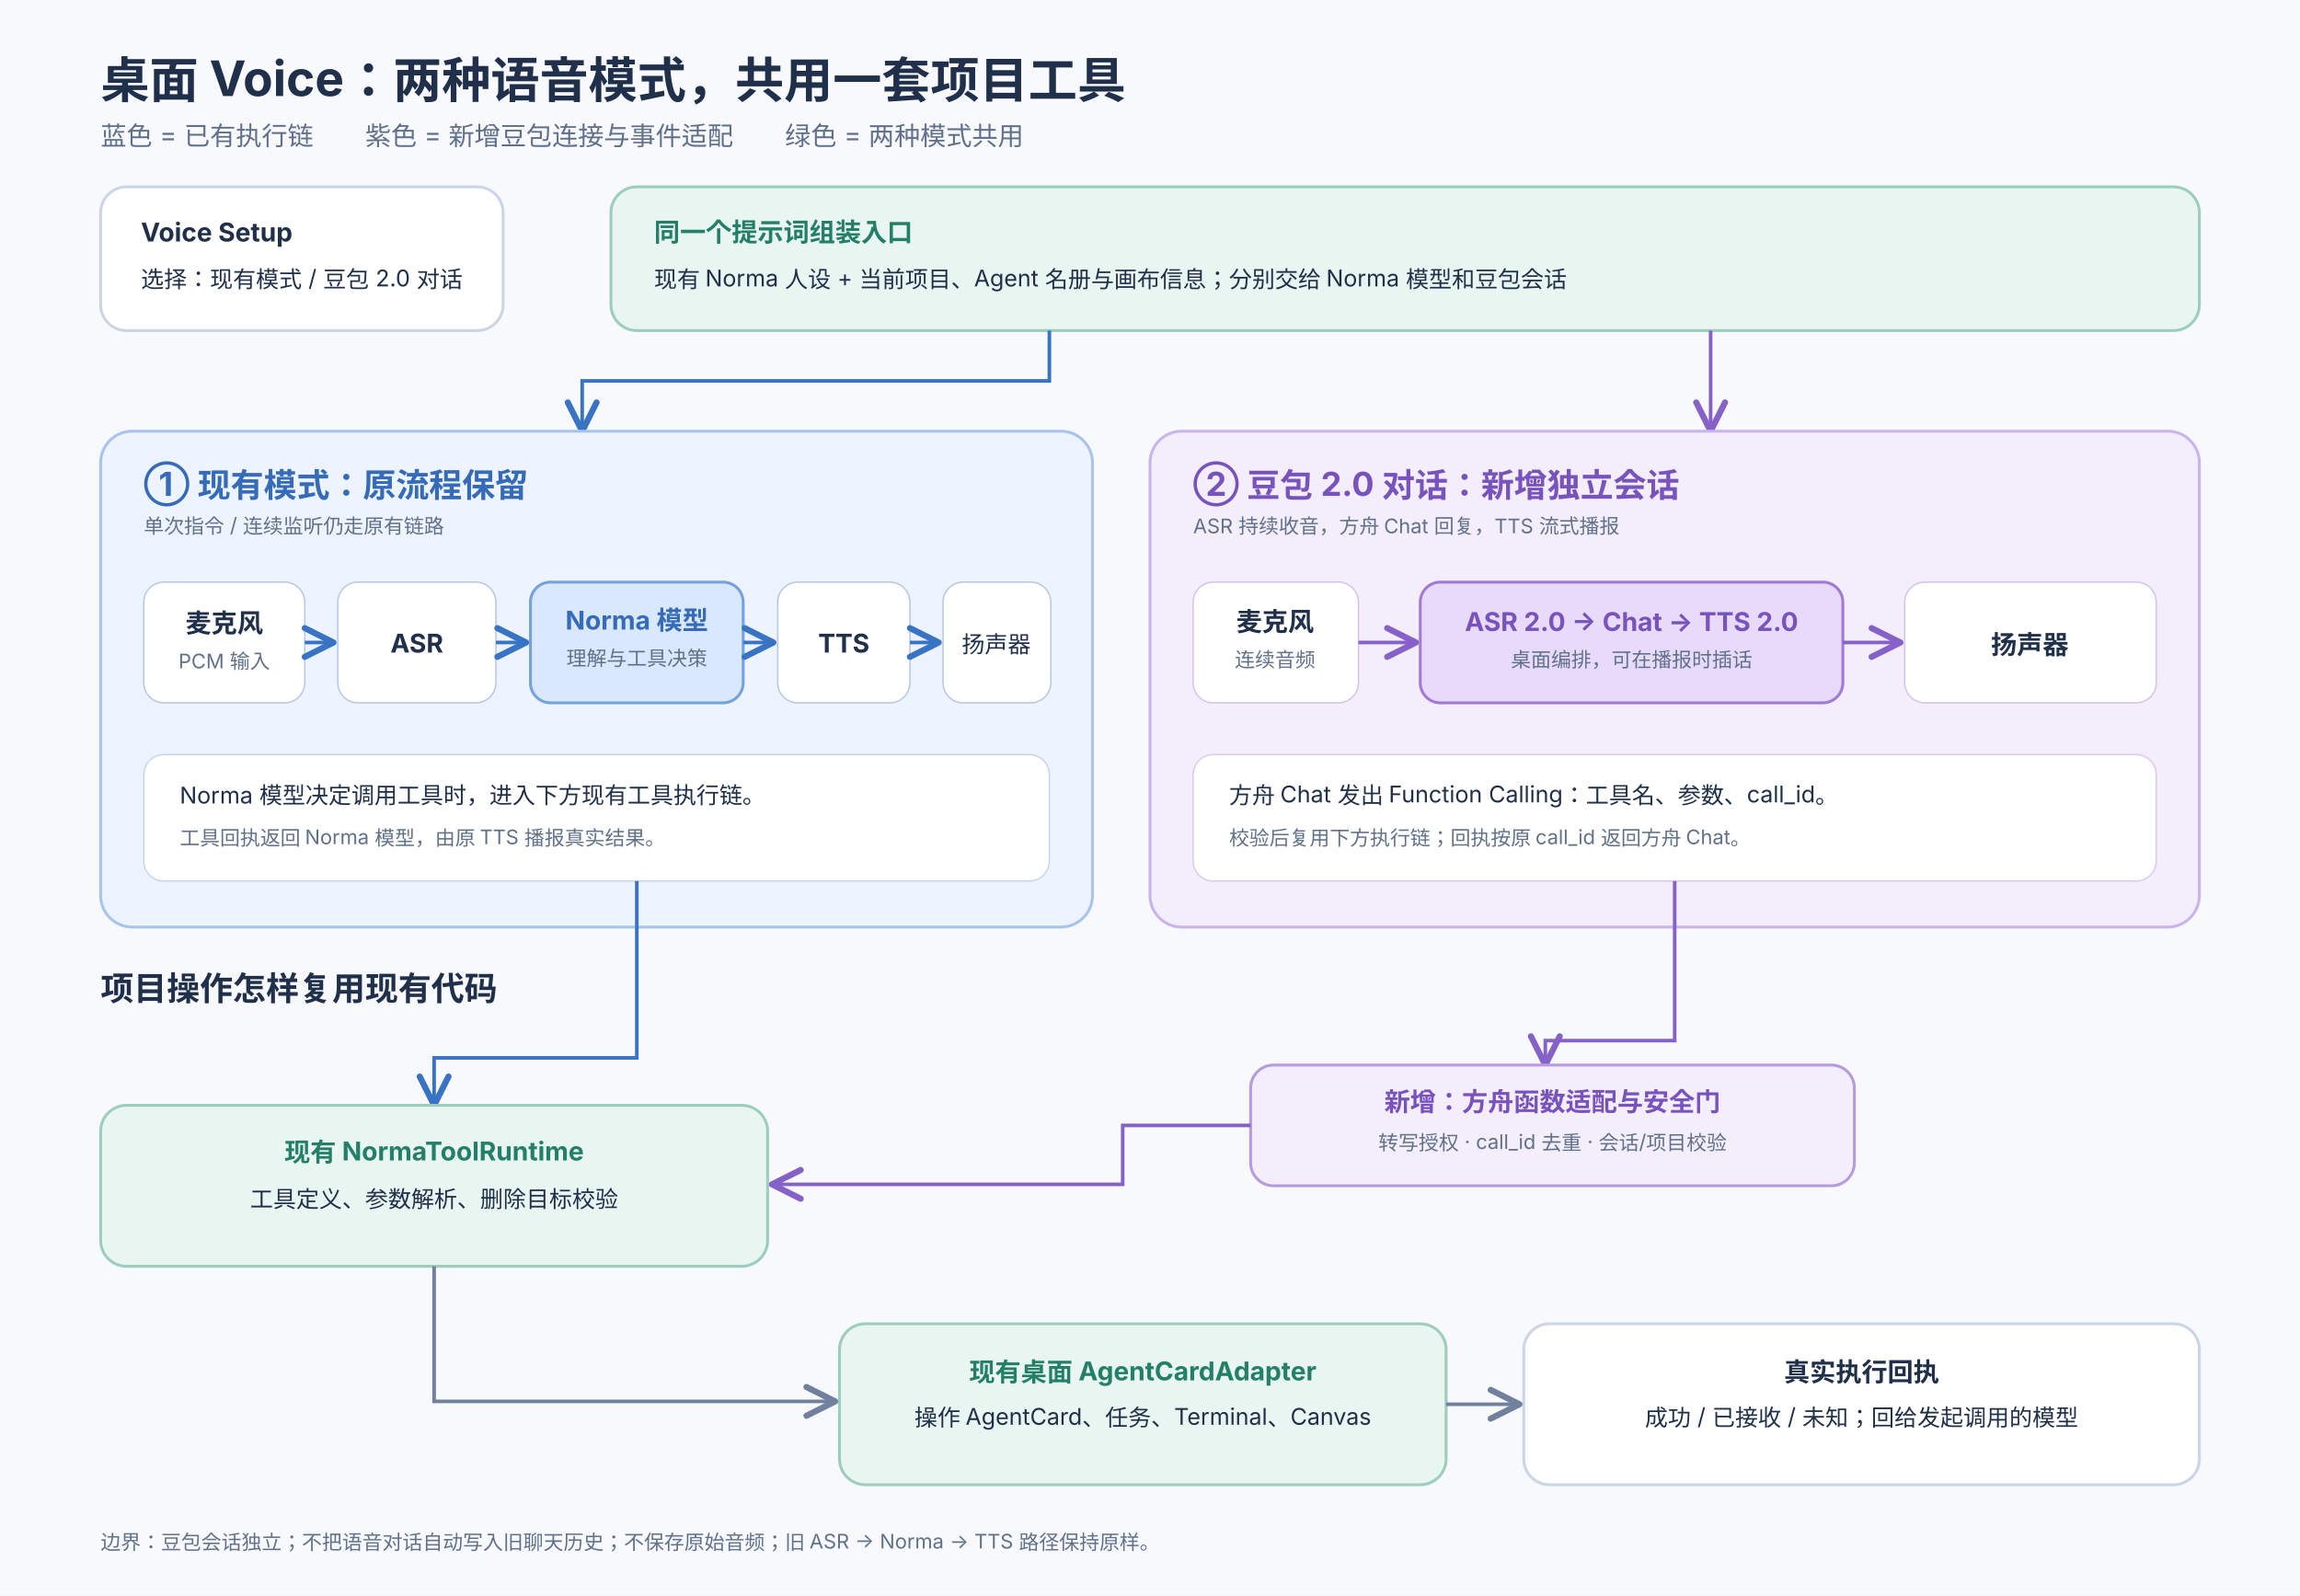
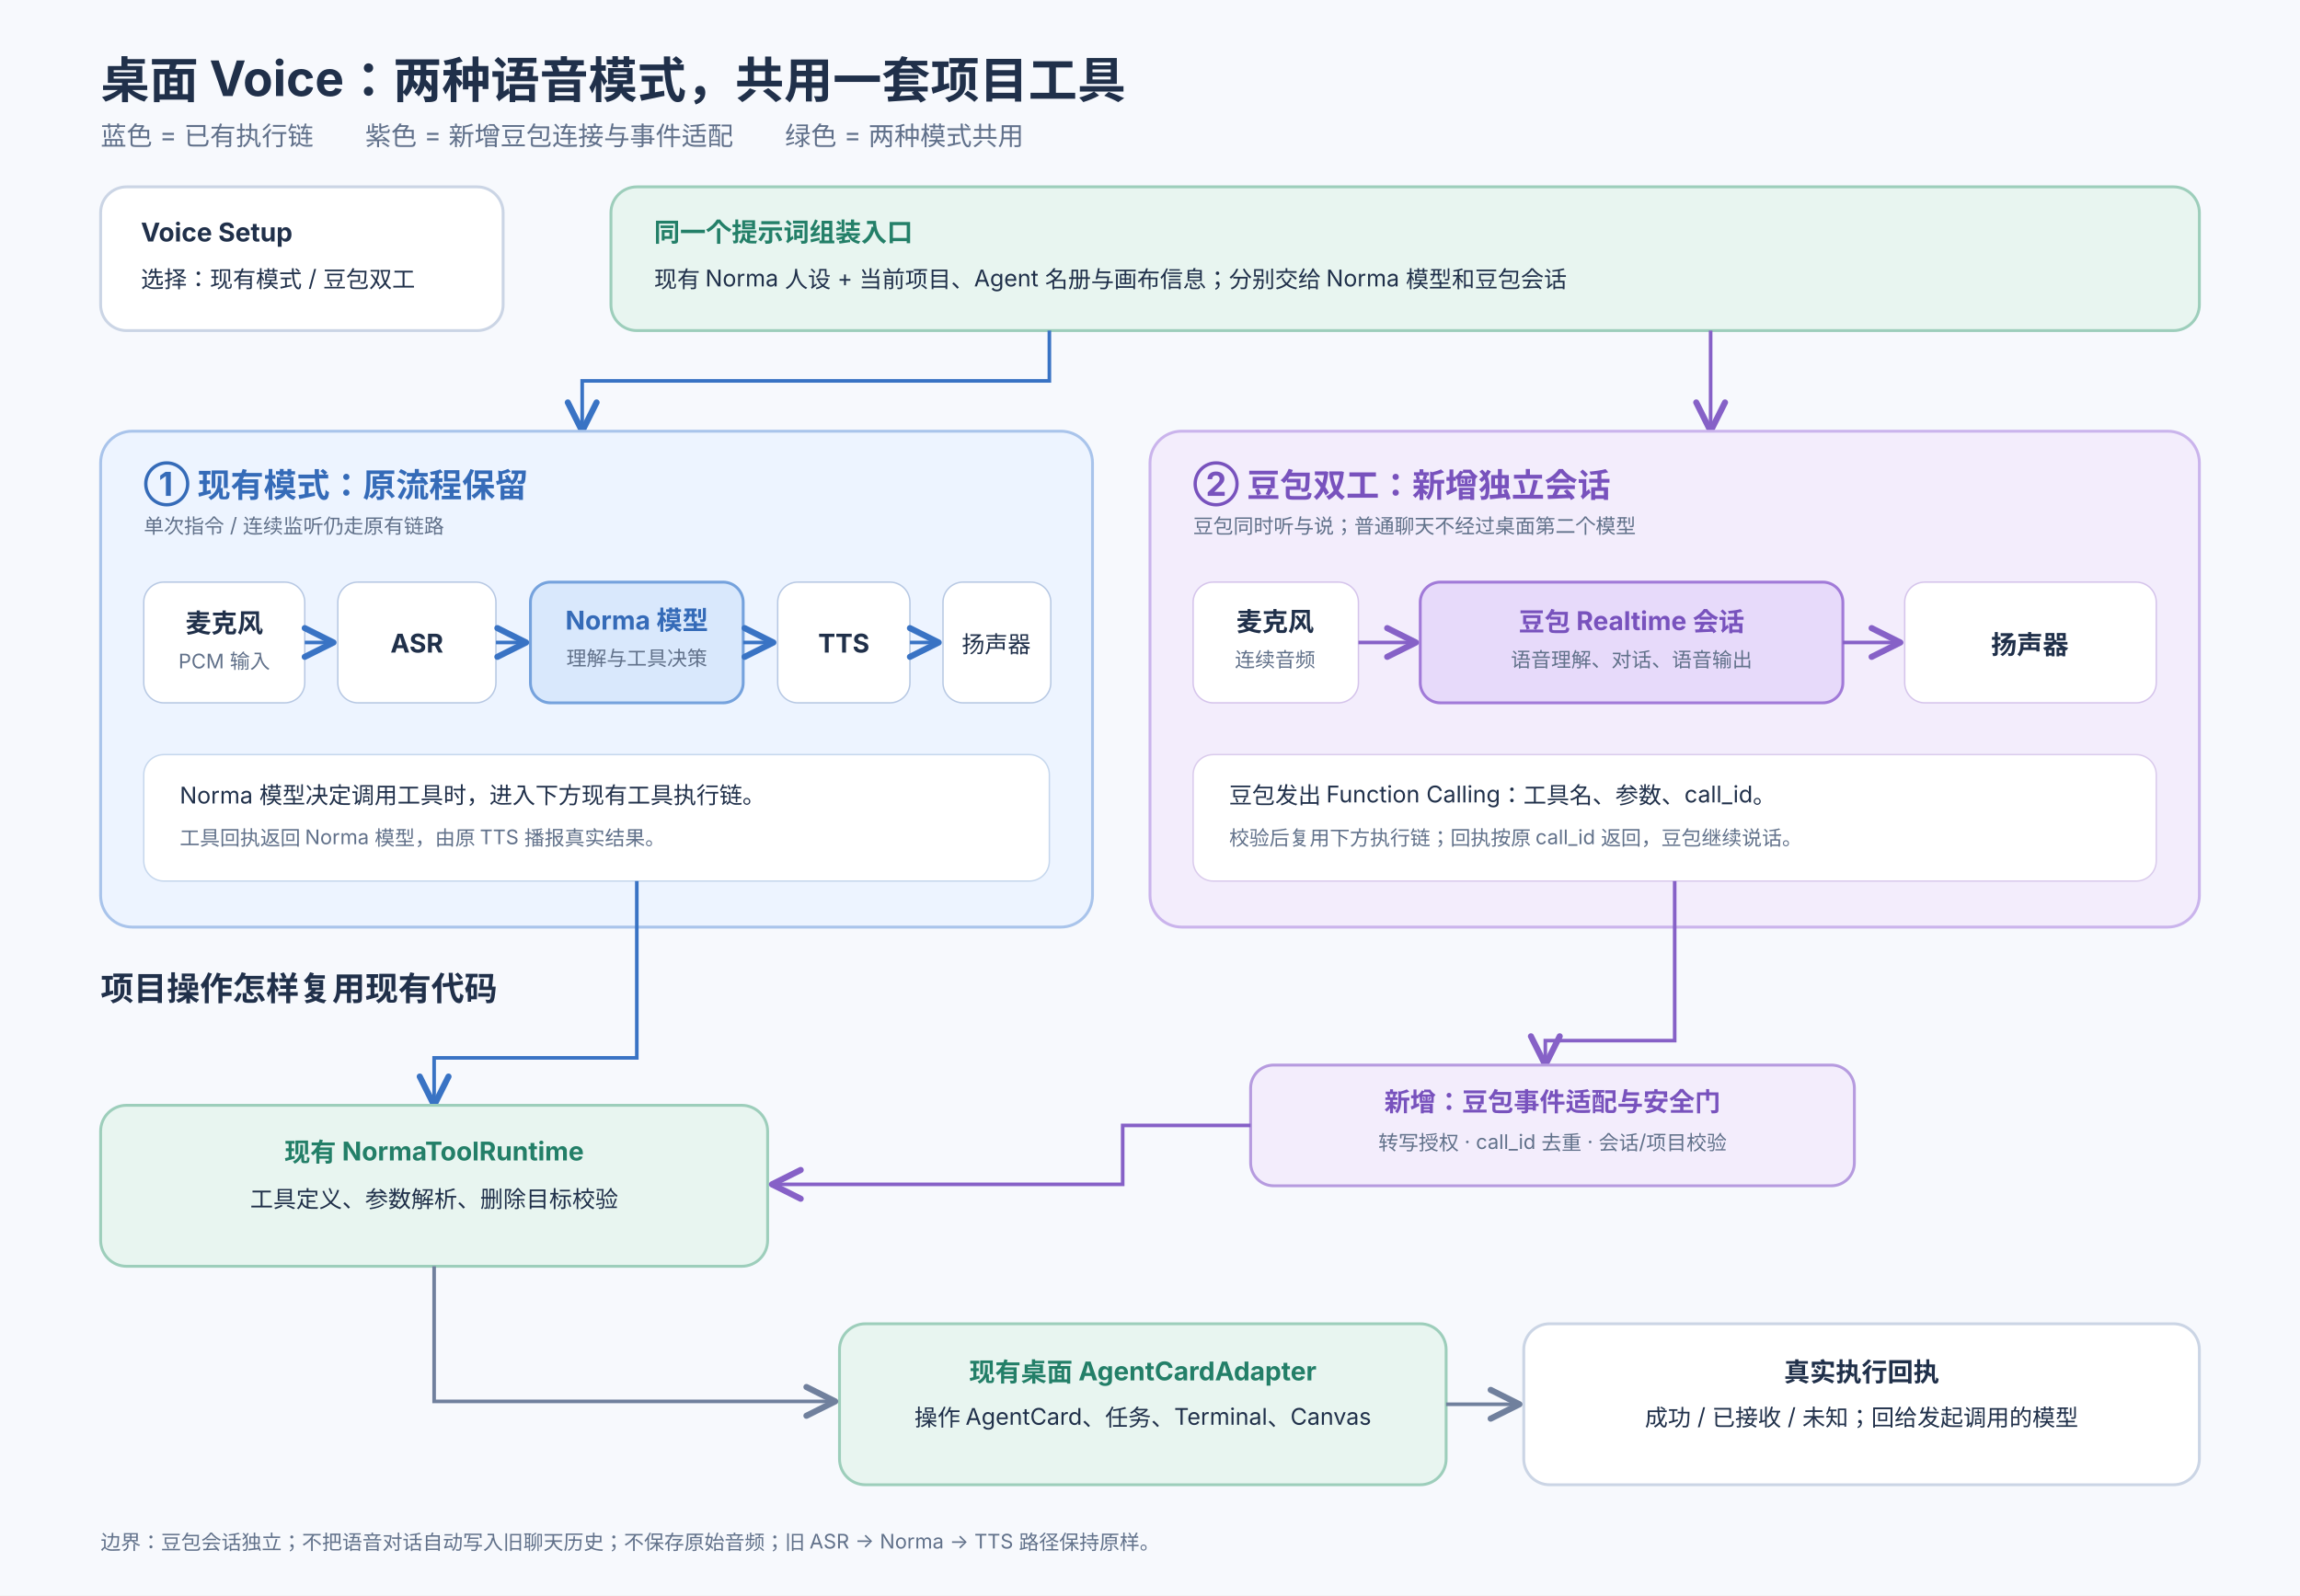
<svg xmlns="http://www.w3.org/2000/svg" width="1600" height="1110" viewBox="0 0 1600 1110" role="img" aria-labelledby="title description">
  <defs>
    <marker id="arrow" markerWidth="10" markerHeight="10" refX="9" refY="5" orient="auto" markerUnits="strokeWidth">
      <path d="M1 1 L9 5 L1 9" fill="none" stroke="#70809d" stroke-width="1.7" stroke-linecap="round" stroke-linejoin="round" />
    </marker>
    <marker id="blue-arrow" markerWidth="10" markerHeight="10" refX="9" refY="5" orient="auto" markerUnits="strokeWidth">
      <path d="M1 1 L9 5 L1 9" fill="none" stroke="#3973c4" stroke-width="1.7" stroke-linecap="round" stroke-linejoin="round" />
    </marker>
    <marker id="purple-arrow" markerWidth="10" markerHeight="10" refX="9" refY="5" orient="auto" markerUnits="strokeWidth">
      <path d="M1 1 L9 5 L1 9" fill="none" stroke="#8661c7" stroke-width="1.7" stroke-linecap="round" stroke-linejoin="round" />
    </marker>
    <style>
      text { font-family: -apple-system, BlinkMacSystemFont, "PingFang SC", "Microsoft YaHei", sans-serif; fill: #20304a; }
      .title { font-size: 34px; font-weight: 750; }
      .subtitle { font-size: 18px; fill: #60708a; }
      .section { font-size: 23px; font-weight: 720; }
      .label { font-size: 18px; font-weight: 660; }
      .body { font-size: 16px; }
      .small { font-size: 14px; fill: #61718a; }
      .white { fill: #fff; }
      .blue { fill: #356bb8; }
      .purple { fill: #7852bd; }
      .green { fill: #237f68; }
      .line { fill: none; stroke: #70809d; stroke-width: 2.5; marker-end: url(#arrow); }
      .blue-line { fill: none; stroke: #3973c4; stroke-width: 2.5; marker-end: url(#blue-arrow); }
      .purple-line { fill: none; stroke: #8661c7; stroke-width: 2.5; marker-end: url(#purple-arrow); }
    </style>
  </defs>
  <rect width="1600" height="1110" fill="#f7f9fd" />
  <text class="title" x="70" y="68">桌面 Voice：两种语音模式，共用一套项目工具</text>
  <text class="subtitle" x="70" y="101">蓝色 = 已有执行链　　紫色 = 新增豆包连接与事件适配　　绿色 = 两种模式共用</text>
  <rect x="70" y="130" width="280" height="100" rx="18" fill="#fff" stroke="#cbd5e5" stroke-width="2" />
  <text class="label" x="98" y="168">Voice Setup</text>
-   <text class="body" x="98" y="200">选择：现有模式 / 豆包 2.0 对话</text>
+   <text class="body" x="98" y="200">选择：现有模式 / 豆包双工</text>
  <rect x="425" y="130" width="1105" height="100" rx="18" fill="#e8f5f0" stroke="#9dcebb" stroke-width="2" />
  <text class="label green" x="455" y="168">同一个提示词组装入口</text>
  <text class="body" x="455" y="200">现有 Norma 人设 + 当前项目、Agent 名册与画布信息；分别交给 Norma 模型和豆包会话</text>
  <path class="blue-line" d="M730 230 V265 H405 V300" />
  <path class="purple-line" d="M1190 230 V300" />
  <rect x="70" y="300" width="690" height="345" rx="22" fill="#edf4ff" stroke="#a9c4eb" stroke-width="2" />
  <text class="section blue" x="100" y="345">① 现有模式：原流程保留</text>
  <text class="small" x="100" y="371">单次指令 / 连续监听仍走原有链路</text>
  <rect x="100" y="405" width="112" height="84" rx="14" fill="#fff" stroke="#b7c8e3" />
  <text class="label" x="156" y="440" text-anchor="middle">麦克风</text>
  <text class="small" x="156" y="465" text-anchor="middle">PCM 输入</text>
  <rect x="235" y="405" width="110" height="84" rx="14" fill="#fff" stroke="#b7c8e3" />
  <text class="label" x="290" y="454" text-anchor="middle">ASR</text>
  <rect x="369" y="405" width="148" height="84" rx="14" fill="#d9e8fc" stroke="#75a2dd" stroke-width="2" />
  <text class="label blue" x="443" y="438" text-anchor="middle">Norma 模型</text>
  <text class="small" x="443" y="463" text-anchor="middle">理解与工具决策</text>
  <rect x="541" y="405" width="92" height="84" rx="14" fill="#fff" stroke="#b7c8e3" />
  <text class="label" x="587" y="454" text-anchor="middle">TTS</text>
  <rect x="656" y="405" width="75" height="84" rx="14" fill="#fff" stroke="#b7c8e3" />
  <text class="body" x="693" y="454" text-anchor="middle">扬声器</text>
  <path class="blue-line" d="M212 447 H232" />
  <path class="blue-line" d="M345 447 H366" />
  <path class="blue-line" d="M517 447 H538" />
  <path class="blue-line" d="M633 447 H653" />
  <rect x="100" y="525" width="630" height="88" rx="14" fill="#fff" stroke="#c6d7ed" />
  <text class="body" x="125" y="559">Norma 模型决定调用工具时，进入下方现有工具执行链。</text>
  <text class="small" x="125" y="588">工具回执返回 Norma 模型，由原 TTS 播报真实结果。</text>
  <rect x="800" y="300" width="730" height="345" rx="22" fill="#f3edfc" stroke="#cab4ec" stroke-width="2" />
-   <text class="section purple" x="830" y="345">② 豆包 2.0 对话：新增独立会话</text>
-   <text class="small" x="830" y="371">ASR 持续收音，方舟 Chat 回复，TTS 流式播报</text>
+   <text class="section purple" x="830" y="345">② 豆包双工：新增独立会话</text>
+   <text class="small" x="830" y="371">豆包同时听与说；普通聊天不经过桌面第二个模型</text>
  <rect x="830" y="405" width="115" height="84" rx="14" fill="#fff" stroke="#d5c4eb" />
  <text class="label" x="887" y="439" text-anchor="middle">麦克风</text>
  <text class="small" x="887" y="464" text-anchor="middle">连续音频</text>
  <rect x="988" y="405" width="294" height="84" rx="14" fill="#e7dafa" stroke="#a17ad8" stroke-width="2" />
-   <text class="label purple" x="1135" y="439" text-anchor="middle">ASR 2.0 → Chat → TTS 2.0</text>
-   <text class="small" x="1135" y="464" text-anchor="middle">桌面编排，可在播报时插话</text>
+   <text class="label purple" x="1135" y="439" text-anchor="middle">豆包 Realtime 会话</text>
+   <text class="small" x="1135" y="464" text-anchor="middle">语音理解、对话、语音输出</text>
  <rect x="1325" y="405" width="175" height="84" rx="14" fill="#fff" stroke="#d5c4eb" />
  <text class="label" x="1412" y="455" text-anchor="middle">扬声器</text>
  <path class="purple-line" d="M945 447 H985" />
  <path class="purple-line" d="M1282 447 H1322" />
  <rect x="830" y="525" width="670" height="88" rx="14" fill="#fff" stroke="#dacbec" />
-   <text class="body" x="855" y="559">方舟 Chat 发出 Function Calling：工具名、参数、call_id。</text>
-   <text class="small" x="855" y="588">校验后复用下方执行链；回执按原 call_id 返回方舟 Chat。</text>
+   <text class="body" x="855" y="559">豆包发出 Function Calling：工具名、参数、call_id。</text>
+   <text class="small" x="855" y="588">校验后复用下方执行链；回执按原 call_id 返回，豆包继续说话。</text>
  <text class="section" x="70" y="696">项目操作怎样复用现有代码</text>
  <path class="blue-line" d="M443 613 V736 H302 V769" />
  <path class="purple-line" d="M1165 613 V724 H1075 V741" />
  <rect x="870" y="741" width="420" height="84" rx="16" fill="#f3edfc" stroke="#b69bdf" stroke-width="2" />
-   <text class="label purple" x="1080" y="773" text-anchor="middle">新增：方舟函数适配与安全门</text>
+   <text class="label purple" x="1080" y="773" text-anchor="middle">新增：豆包事件适配与安全门</text>
  <text class="small" x="1080" y="800" text-anchor="middle">转写授权 · call_id 去重 · 会话/项目校验</text>
  <rect x="70" y="769" width="464" height="112" rx="18" fill="#e8f5f0" stroke="#9dcebb" stroke-width="2" />
  <text class="label green" x="302" y="808" text-anchor="middle">现有 NormaToolRuntime</text>
  <text class="body" x="302" y="840" text-anchor="middle">工具定义、参数解析、删除目标校验</text>
  <path class="purple-line" d="M870 783 H781 V824 H537" />
  <rect x="584" y="921" width="422" height="112" rx="18" fill="#e8f5f0" stroke="#9dcebb" stroke-width="2" />
  <text class="label green" x="795" y="961" text-anchor="middle">现有桌面 AgentCardAdapter</text>
  <text class="body" x="795" y="992" text-anchor="middle">操作 AgentCard、任务、Terminal、Canvas</text>
  <path class="line" d="M302 881 V975 H581" />
  <rect x="1060" y="921" width="470" height="112" rx="18" fill="#fff" stroke="#cbd5e5" stroke-width="2" />
  <text class="label" x="1295" y="961" text-anchor="middle">真实执行回执</text>
  <text class="body" x="1295" y="992" text-anchor="middle">成功 / 已接收 / 未知；回给发起调用的模型</text>
  <path class="line" d="M1006 977 H1057" />
  <text class="small" x="70" y="1078">边界：豆包会话独立；不把语音对话自动写入旧聊天历史；不保存原始音频；旧 ASR → Norma → TTS 路径保持原样。</text>
</svg>
